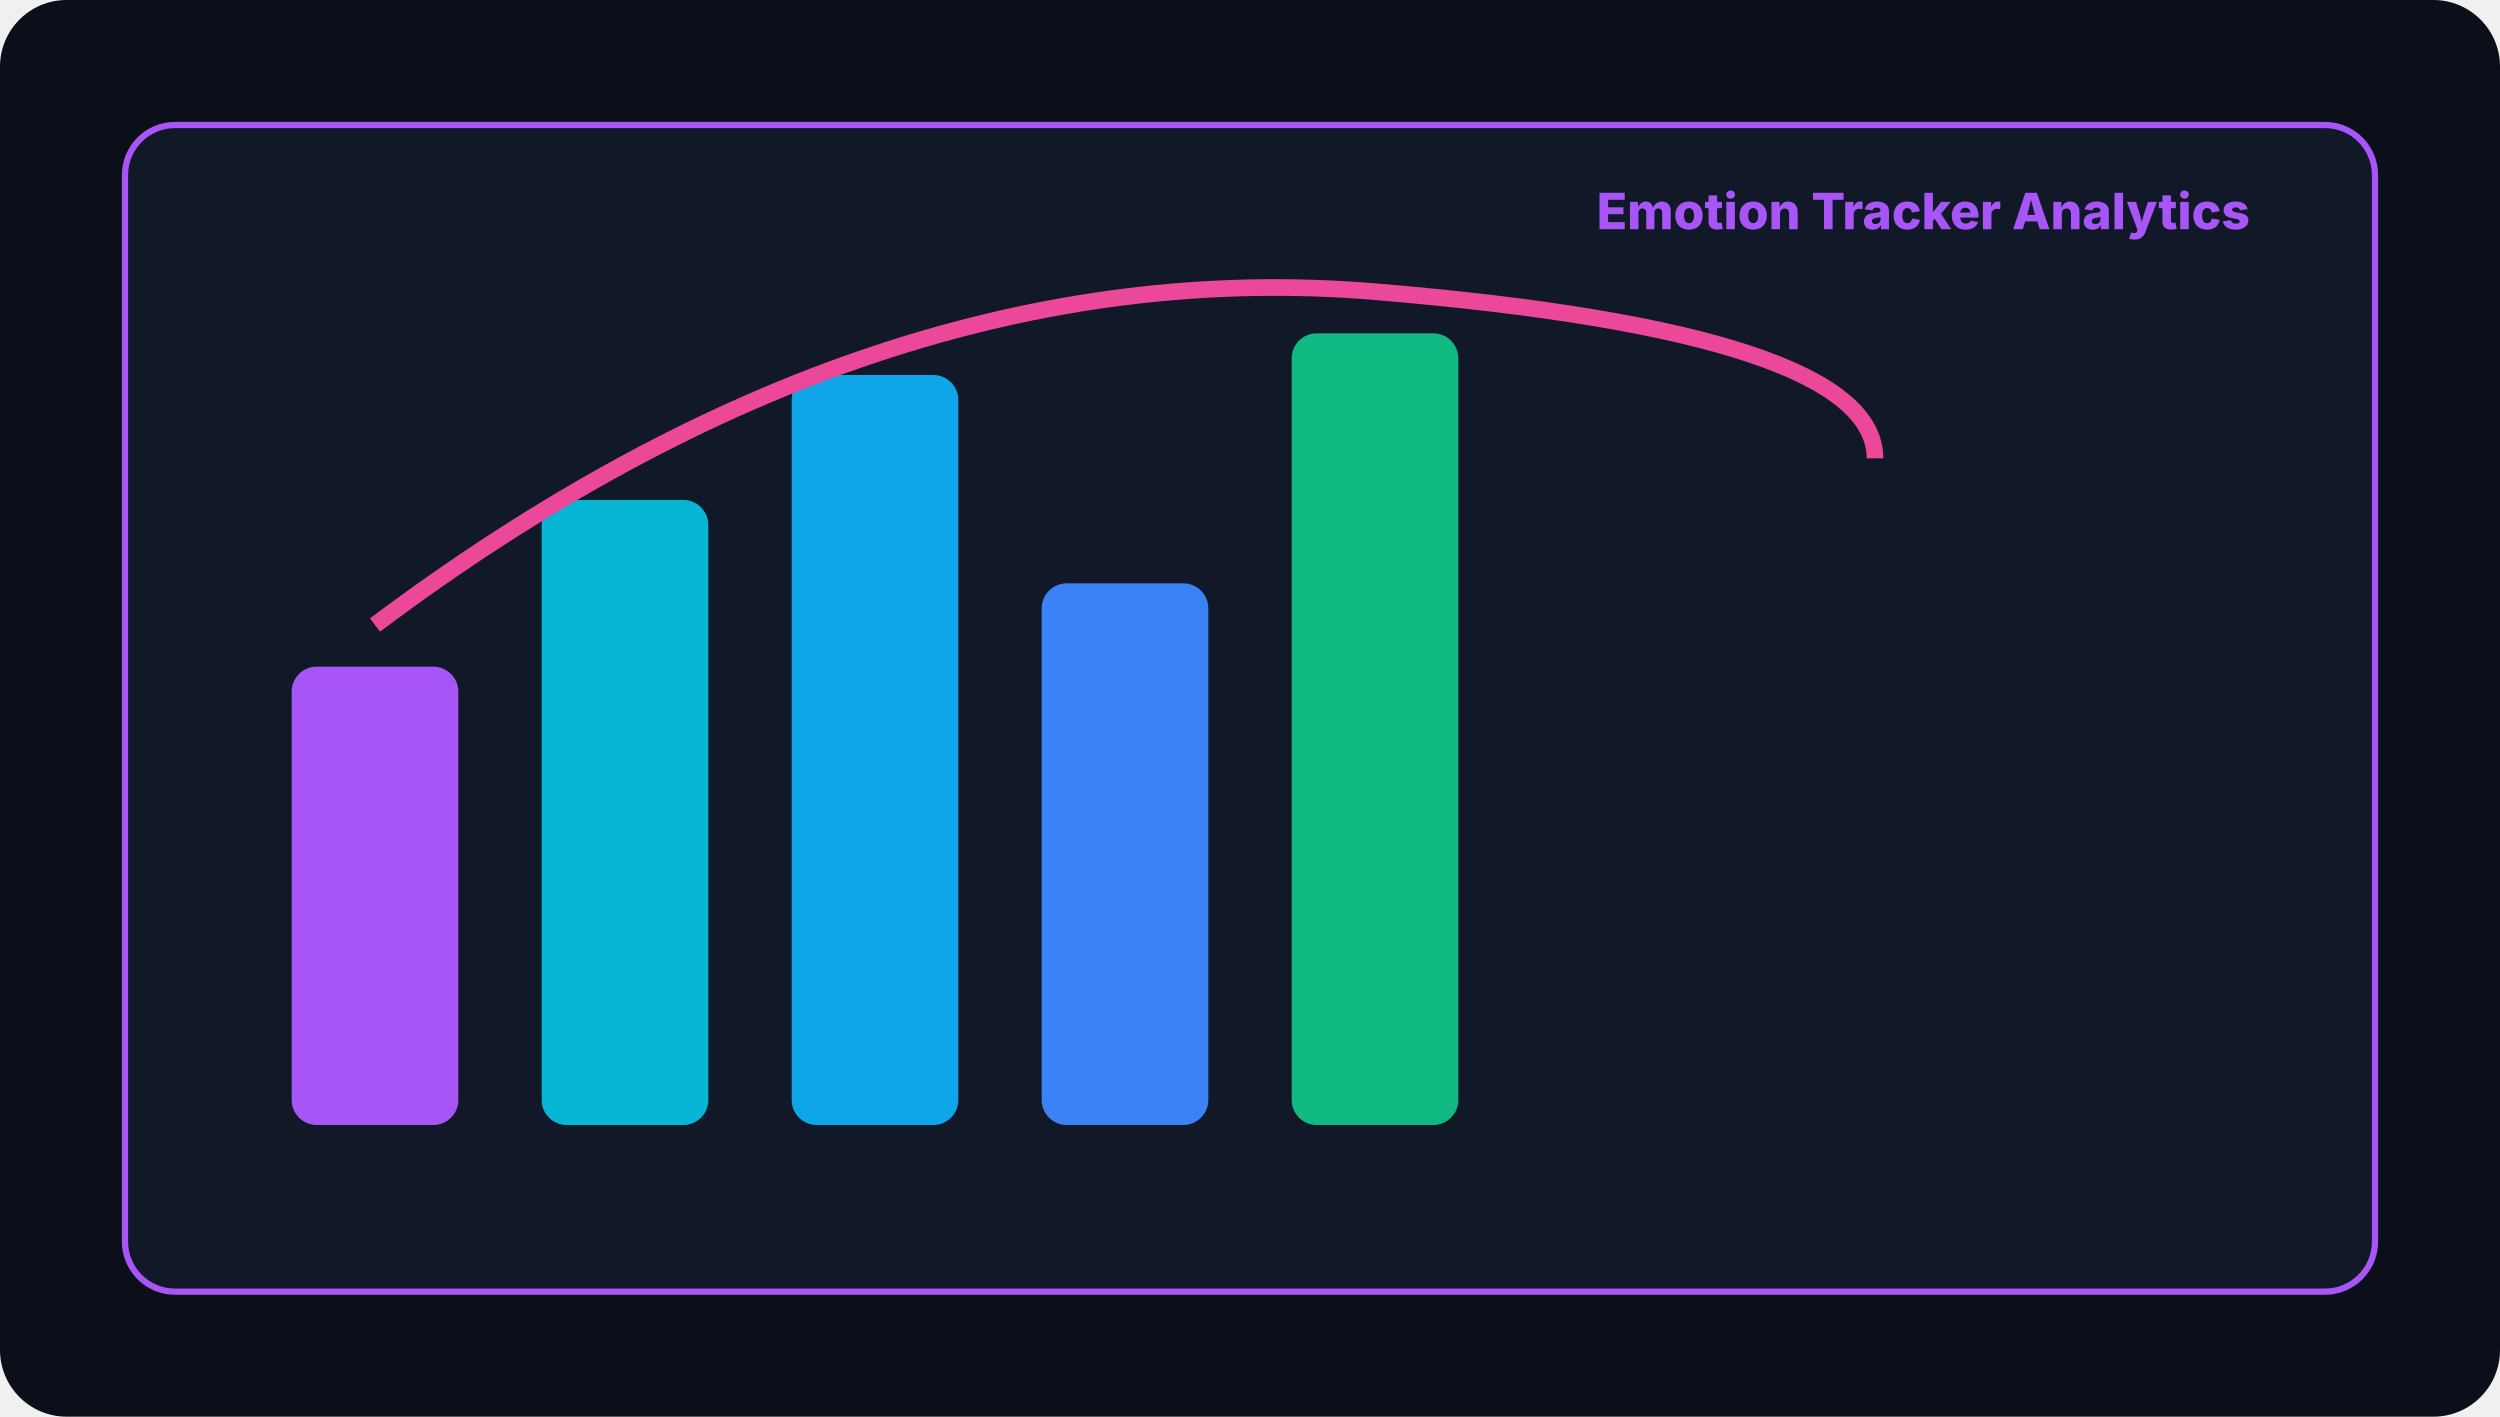
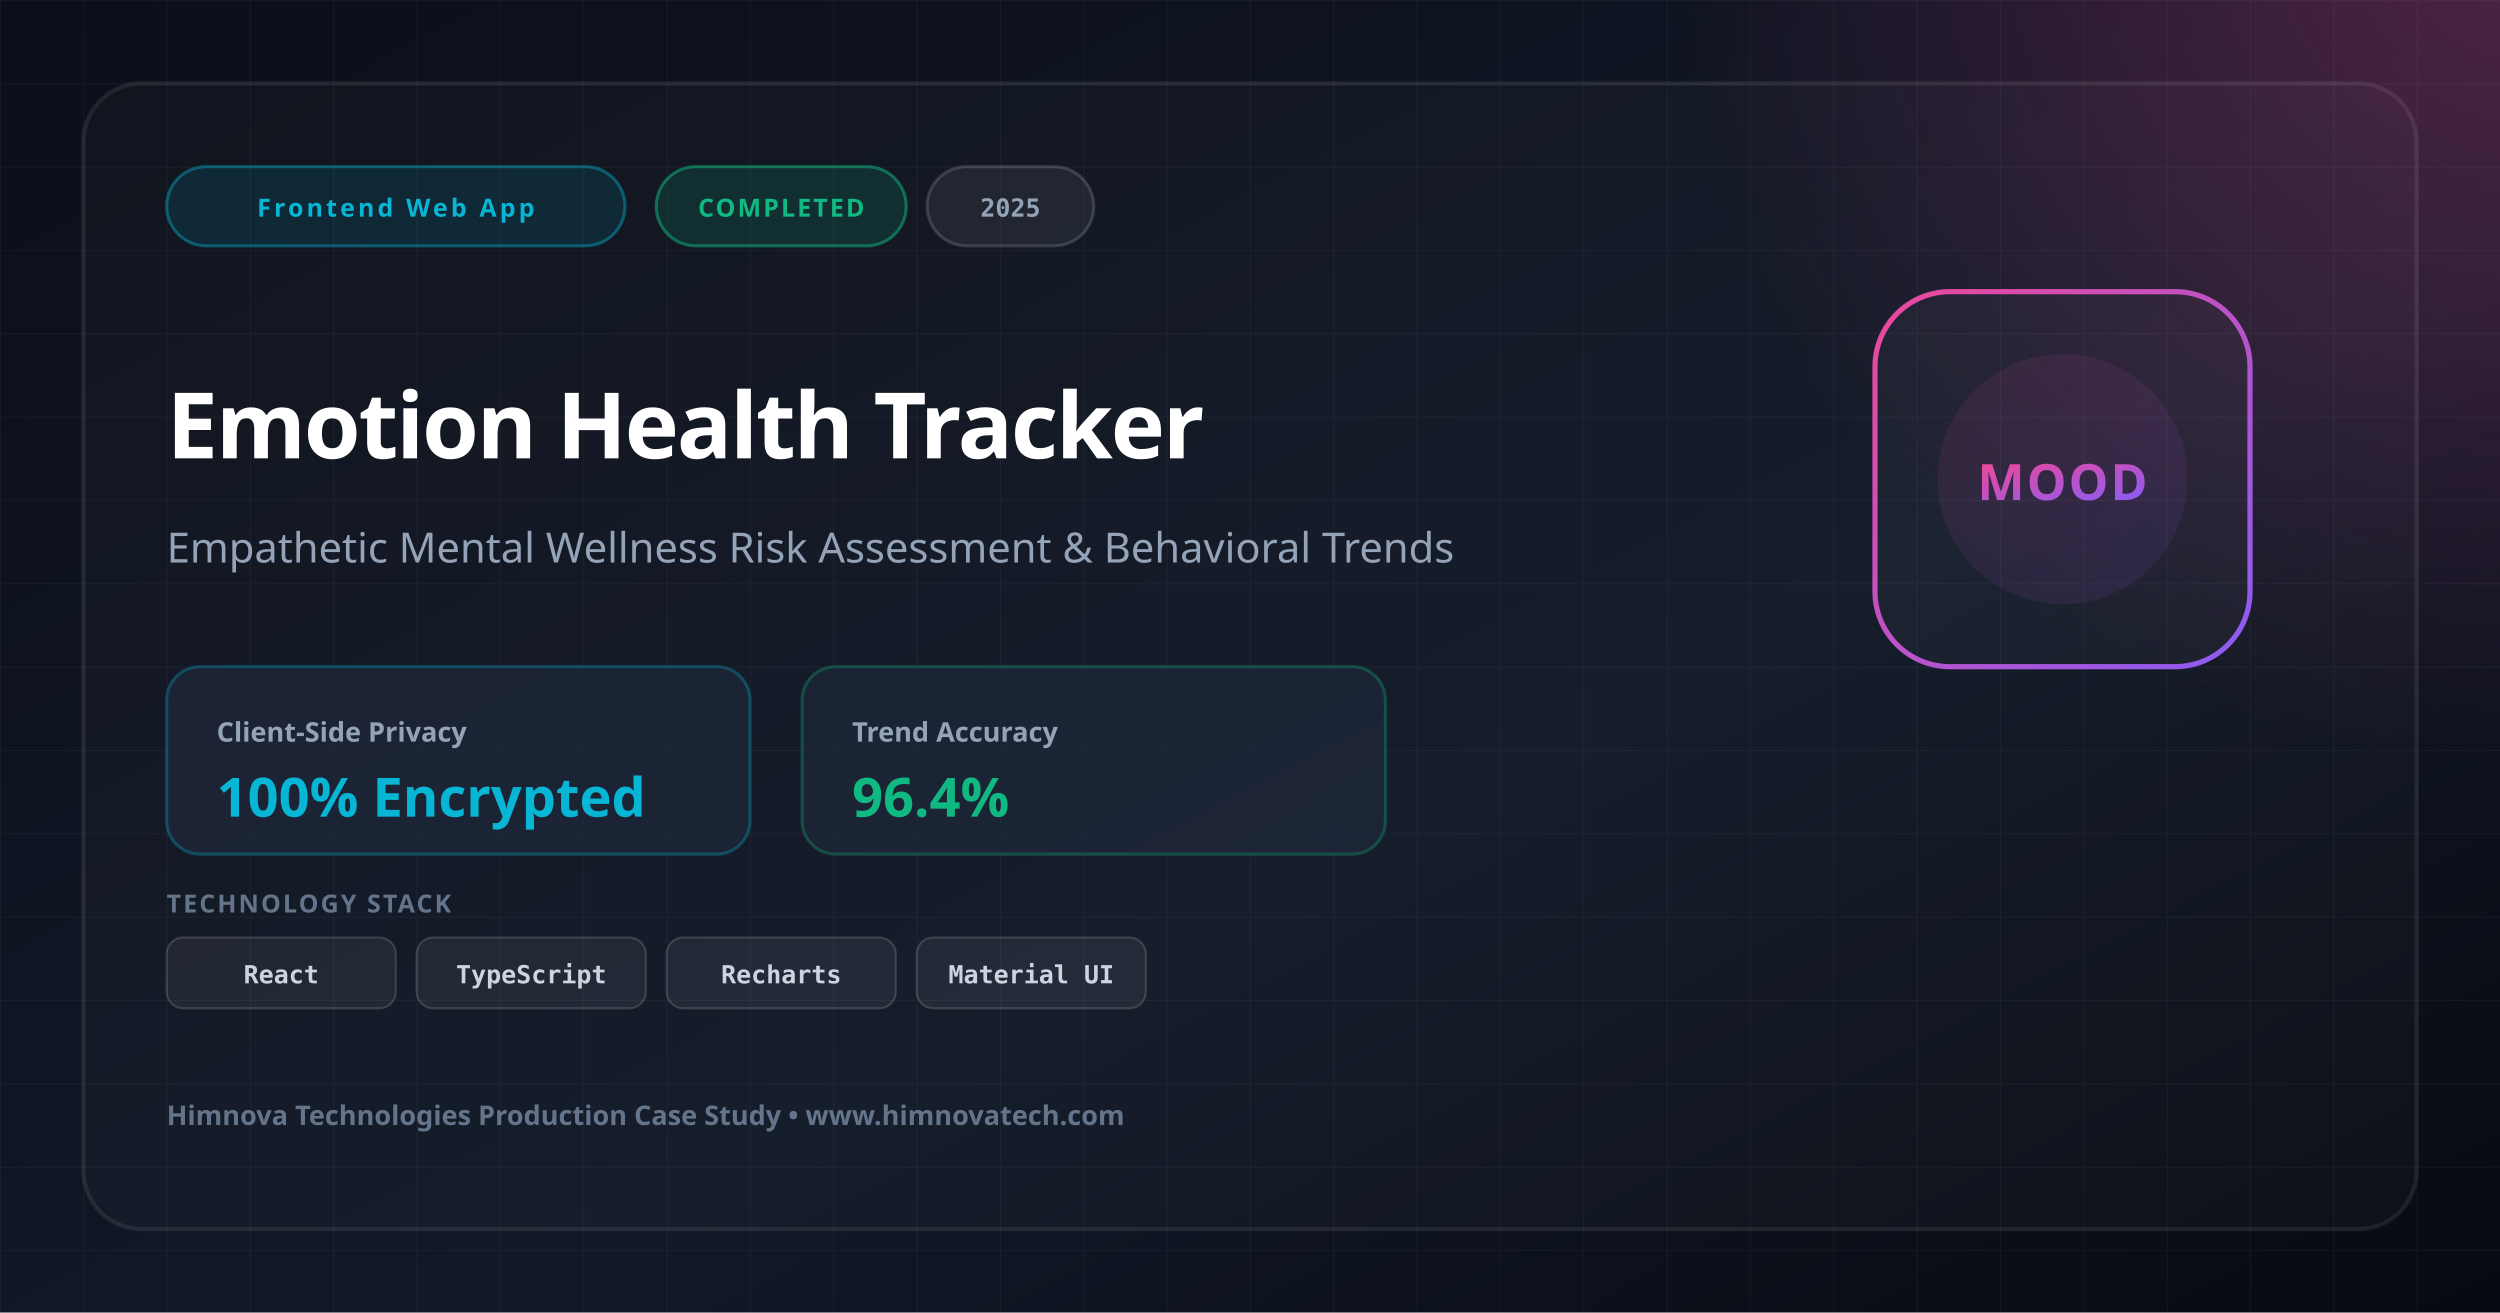
- <svg xmlns="http://www.w3.org/2000/svg" viewBox="0 0 600 340" fill="none" width="100%" height="100%">
-   <rect width="600" height="340" rx="16" fill="#0B0F19" />
-   <rect x="30" y="30" width="540" height="280" rx="12" fill="#111827" stroke="#A855F7" stroke-width="1.5" />
-   <text x="540" y="55" font-family="'Inter', sans-serif" font-size="12" font-weight="800" fill="#A855F7" text-anchor="end">Emotion Tracker Analytics</text>
-   <rect x="70" y="160" width="40" height="110" rx="6" fill="#A855F7" />
-   <rect x="130" y="120" width="40" height="150" rx="6" fill="#06B6D4" />
-   <rect x="190" y="90" width="40" height="180" rx="6" fill="#0EA5E9" />
-   <rect x="250" y="140" width="40" height="130" rx="6" fill="#3B82F6" />
-   <rect x="310" y="80" width="40" height="190" rx="6" fill="#10B981" />
-   <path d="M 90 150 Q 210 60 330 70 T 450 110" stroke="#EC4899" stroke-width="4" fill="none" />
+ <svg xmlns="http://www.w3.org/2000/svg" viewBox="0 0 1200 630" width="100%" height="100%">
+   <defs>
+     <linearGradient id="bg_emotiontrackersvg" x1="0%" y1="0%" x2="100%" y2="100%">
+       <stop offset="0%" stop-color="#0B0F19" />
+       <stop offset="60%" stop-color="#111827" />
+       <stop offset="100%" stop-color="#070A10" />
+     </linearGradient>
+     <linearGradient id="grad_emotiontrackersvg" x1="0%" y1="0%" x2="100%" y2="100%">
+       <stop offset="0%" stop-color="#EC4899" />
+       <stop offset="100%" stop-color="#8B5CF6" />
+     </linearGradient>
+     <radialGradient id="glow_emotiontrackersvg" cx="85%" cy="20%" r="55%">
+       <stop offset="0%" stop-color="#EC4899" stop-opacity="0.3" />
+       <stop offset="100%" stop-color="#EC4899" stop-opacity="0" />
+     </radialGradient>
+     <pattern id="grid_emotiontrackersvg" width="40" height="40" patternUnits="userSpaceOnUse">
+       <path d="M 40 0 L 0 0 0 40" fill="none" stroke="rgba(255,255,255,0.04)" stroke-width="1" />
+     </pattern>
+   </defs>
+   <rect width="1200" height="630" fill="url(#bg_emotiontrackersvg)" />
+   <rect width="1200" height="630" fill="url(#grid_emotiontrackersvg)" />
+   <circle cx="950" cy="180" r="380" fill="url(#glow_emotiontrackersvg)" />
+   <rect x="40" y="40" width="1120" height="550" rx="28" fill="rgba(255, 255, 255, 0.02)" stroke="rgba(255, 255, 255, 0.08)" stroke-width="2" />
+   <g transform="translate(80, 80)">
+     <rect x="0" y="0" width="220" height="38" rx="19" fill="rgba(6, 182, 212, 0.12)" stroke="rgba(6, 182, 212, 0.4)" stroke-width="1.5" />
+     <text x="110" y="24" fill="#06B6D4" font-family="sans-serif" font-size="12" font-weight="800" letter-spacing="1.5" text-anchor="middle">Frontend Web App</text>
+     <rect x="235" y="0" width="120" height="38" rx="19" fill="rgba(16, 185, 129, 0.15)" stroke="rgba(16, 185, 129, 0.5)" stroke-width="1.5" />
+     <text x="295" y="24" fill="#10B981" font-family="sans-serif" font-size="12" font-weight="800" letter-spacing="1" text-anchor="middle">COMPLETED</text>
+     <rect x="365" y="0" width="80" height="38" rx="19" fill="rgba(255, 255, 255, 0.06)" stroke="rgba(255, 255, 255, 0.15)" stroke-width="1.5" />
+     <text x="405" y="24" fill="#94A3B8" font-family="monospace" font-size="12" font-weight="700" text-anchor="middle">2025</text>
+   </g>
+   <g transform="translate(900, 140)">
+     <rect x="0" y="0" width="180" height="180" rx="36" fill="rgba(255,255,255,0.03)" stroke="url(#grad_emotiontrackersvg)" stroke-width="2.5" />
+     <circle cx="90" cy="90" r="60" fill="url(#grad_emotiontrackersvg)" fill-opacity="0.1" />
+     <text x="90" y="100" fill="url(#grad_emotiontrackersvg)" font-family="sans-serif" font-size="24" font-weight="900" text-anchor="middle" letter-spacing="1">MOOD</text>
+   </g>
+   <text x="80" y="220" fill="#FFFFFF" font-family="sans-serif" font-size="44" font-weight="900" letter-spacing="-1">Emotion Health Tracker</text>
+   <text x="80" y="270" fill="#94A3B8" font-family="sans-serif" font-size="20" font-weight="500">Empathetic Mental Wellness Risk Assessment &amp; Behavioral Trends</text>
+   <g transform="translate(80, 320)">
+     <rect x="0" y="0" width="280" height="90" rx="16" fill="rgba(30, 41, 59, 0.7)" stroke="rgba(6, 182, 212, 0.3)" stroke-width="1.5" />
+     <text x="24" y="36" fill="#94A3B8" font-family="sans-serif" font-size="13" font-weight="600">Client-Side Privacy</text>
+     <text x="24" y="72" fill="#06B6D4" font-family="sans-serif" font-size="26" font-weight="800">100% Encrypted</text>
+     <rect x="305" y="0" width="280" height="90" rx="16" fill="rgba(30, 41, 59, 0.7)" stroke="rgba(16, 185, 129, 0.3)" stroke-width="1.5" />
+     <text x="329" y="36" fill="#94A3B8" font-family="sans-serif" font-size="13" font-weight="600">Trend Accuracy</text>
+     <text x="329" y="72" fill="#10B981" font-family="sans-serif" font-size="26" font-weight="800">96.4%</text>
+   </g>
+   <g transform="translate(80, 450)">
+     <text x="0" y="-12" fill="#64748B" font-family="sans-serif" font-size="12" font-weight="700" letter-spacing="1">TECHNOLOGY STACK</text>
+     <rect x="0" y="0" width="110" height="34" rx="8" fill="rgba(255,255,255,0.06)" stroke="rgba(255,255,255,0.15)" />
+     <text x="55" y="22" fill="#CBD5E1" font-family="monospace" font-size="12" font-weight="600" text-anchor="middle">React</text>
+     <rect x="120" y="0" width="110" height="34" rx="8" fill="rgba(255,255,255,0.06)" stroke="rgba(255,255,255,0.15)" />
+     <text x="175" y="22" fill="#CBD5E1" font-family="monospace" font-size="12" font-weight="600" text-anchor="middle">TypeScript</text>
+     <rect x="240" y="0" width="110" height="34" rx="8" fill="rgba(255,255,255,0.06)" stroke="rgba(255,255,255,0.15)" />
+     <text x="295" y="22" fill="#CBD5E1" font-family="monospace" font-size="12" font-weight="600" text-anchor="middle">Recharts</text>
+     <rect x="360" y="0" width="110" height="34" rx="8" fill="rgba(255,255,255,0.06)" stroke="rgba(255,255,255,0.15)" />
+     <text x="415" y="22" fill="#CBD5E1" font-family="monospace" font-size="12" font-weight="600" text-anchor="middle">Material UI</text>
+   </g>
+   <text x="80" y="540" fill="#64748B" font-family="sans-serif" font-size="13" font-weight="600">Himnova Technologies Production Case Study • www.himnovatech.com</text>
</svg>
